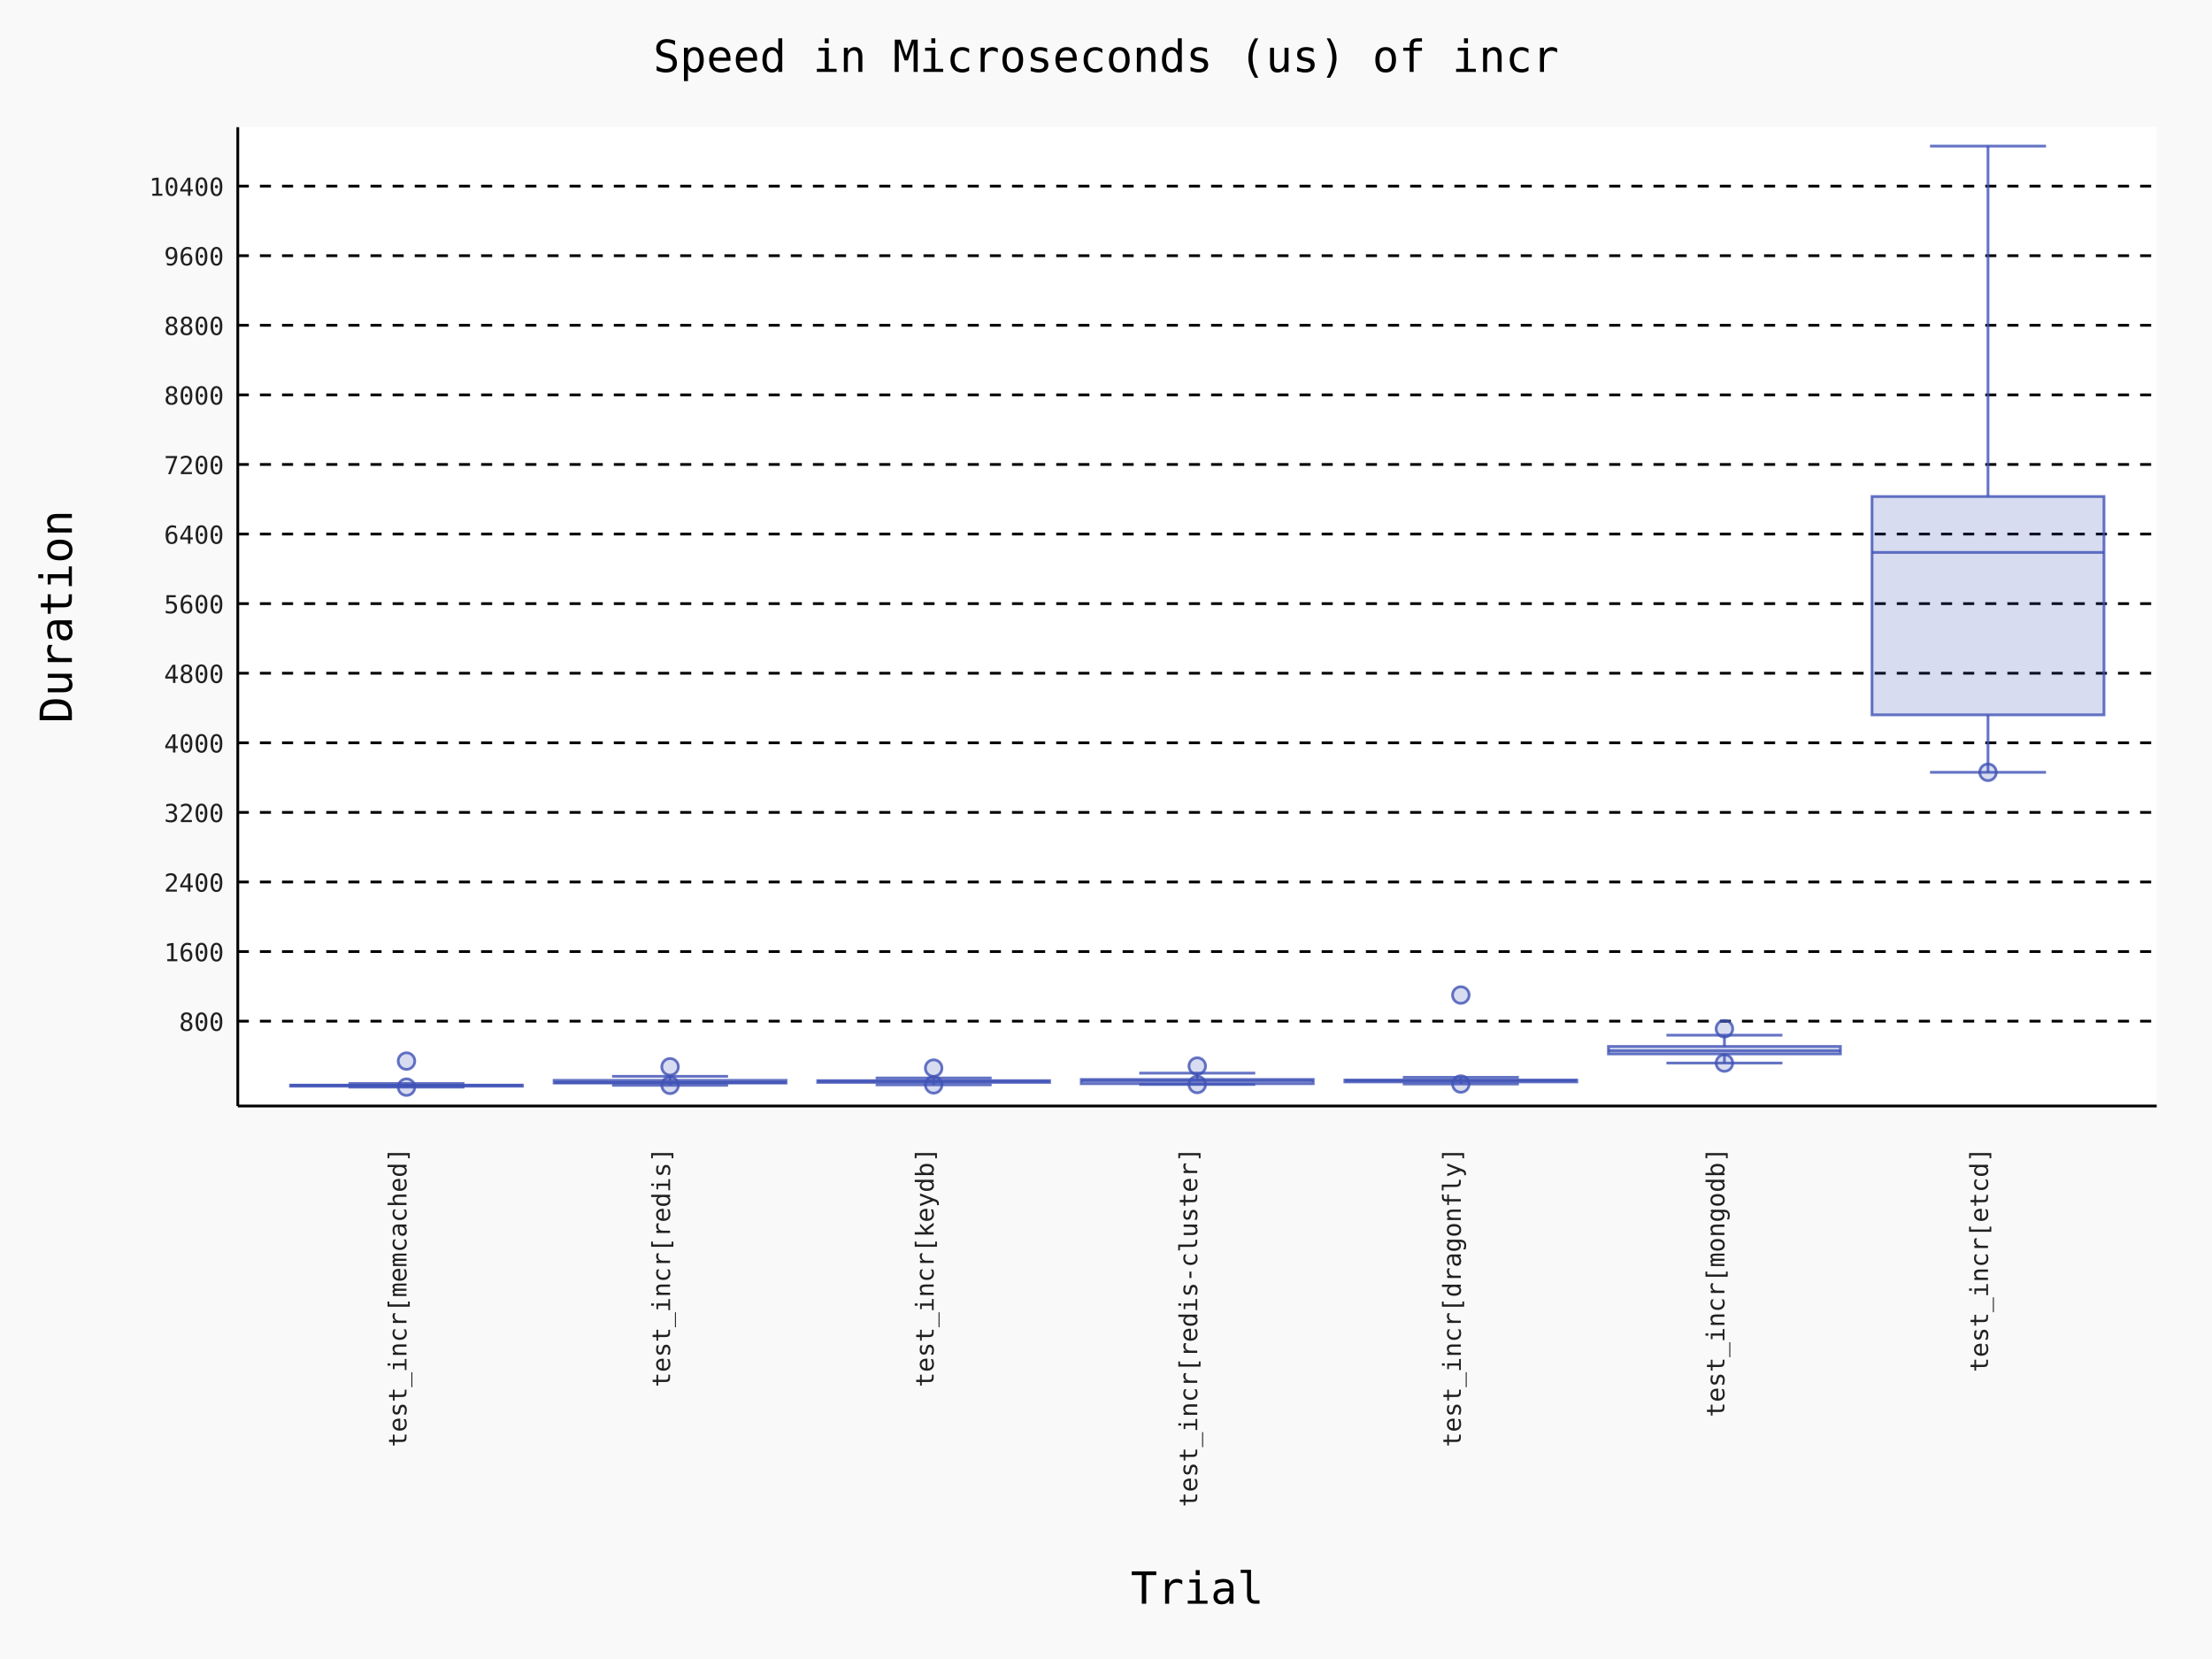
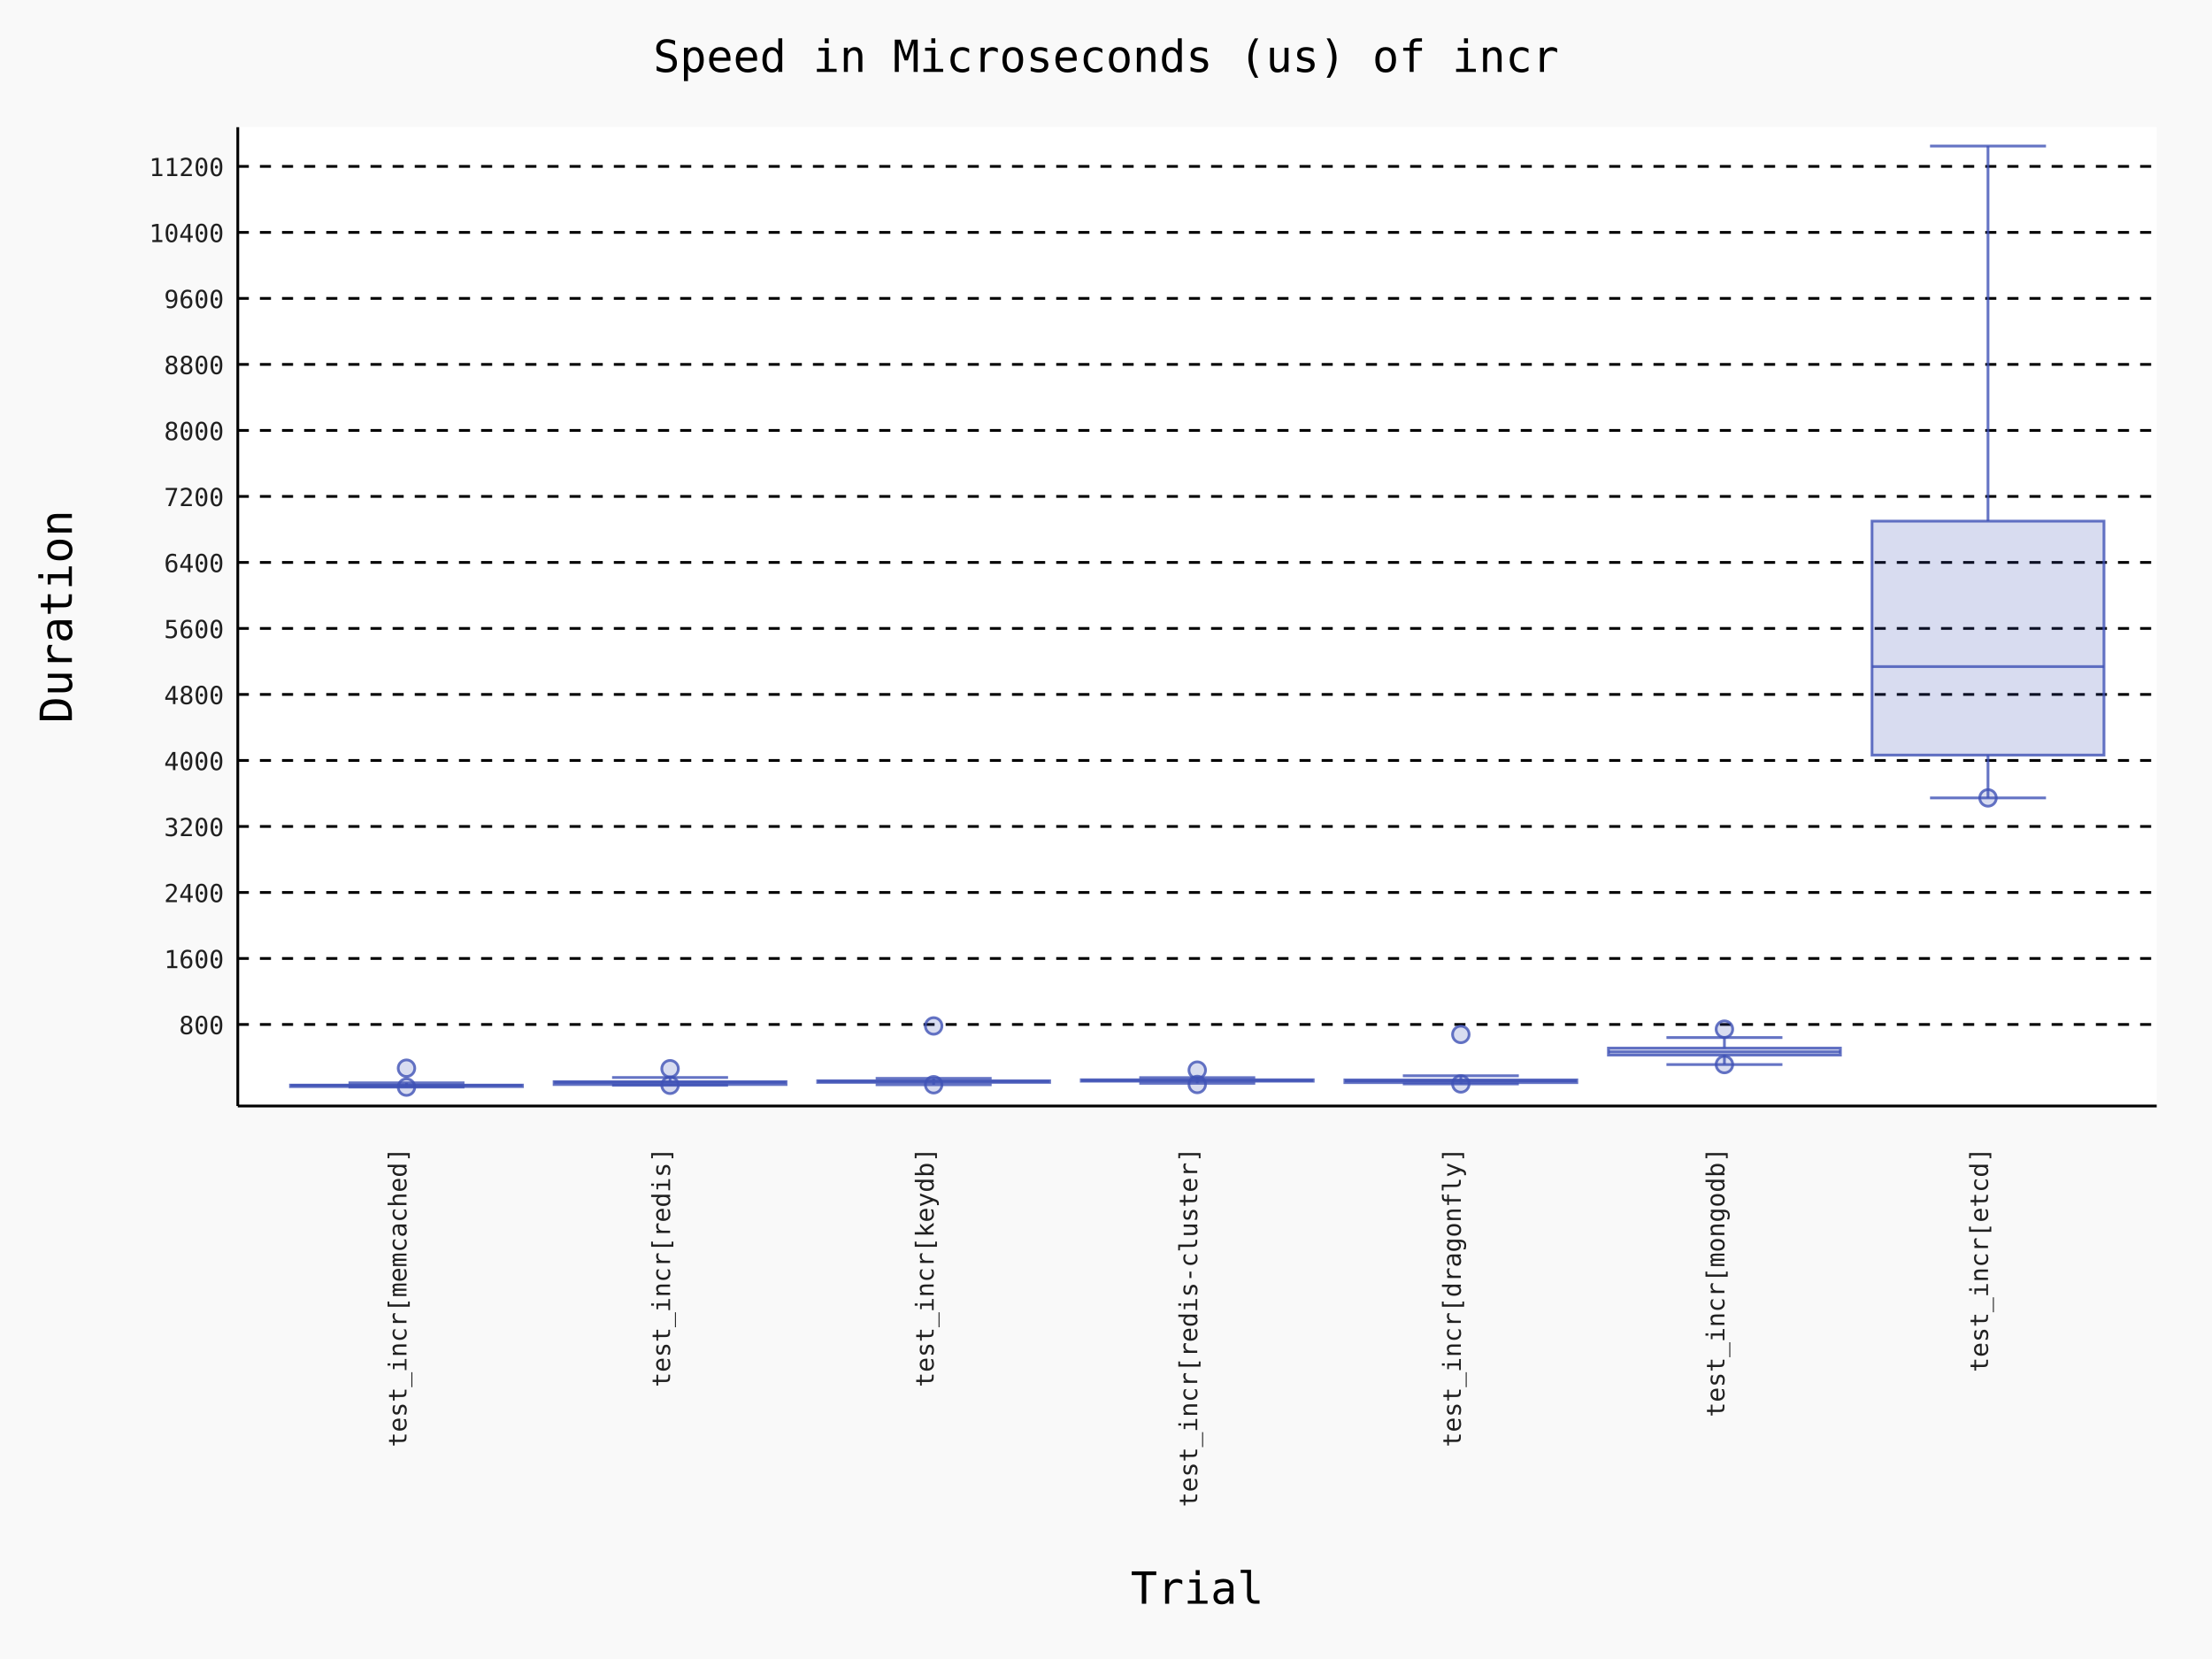
- <svg xmlns="http://www.w3.org/2000/svg" id="chart-6ef21e26-14a4-42a2-b80f-81fb167e0ada" class="pygal-chart" viewBox="0 0 800 600">
+ <svg xmlns="http://www.w3.org/2000/svg" id="chart-350b032f-91c4-44e7-9603-900c8438f994" class="pygal-chart" viewBox="0 0 800 600">
  <defs>
-     <style type="text/css">#chart-6ef21e26-14a4-42a2-b80f-81fb167e0ada{-webkit-user-select:none;-webkit-font-smoothing:antialiased;font-family:Consolas,"Deja Vu Sans Mono","Bitstream Vera Sans Mono","Courier New",monospace}#chart-6ef21e26-14a4-42a2-b80f-81fb167e0ada .title{font-family:Consolas,"Deja Vu Sans Mono","Bitstream Vera Sans Mono","Courier New",monospace;font-size:16px}#chart-6ef21e26-14a4-42a2-b80f-81fb167e0ada .legends .legend text{font-family:Consolas,"Deja Vu Sans Mono","Bitstream Vera Sans Mono","Courier New",monospace;font-size:14px}#chart-6ef21e26-14a4-42a2-b80f-81fb167e0ada .axis text{font-family:Consolas,"Deja Vu Sans Mono","Bitstream Vera Sans Mono","Courier New",monospace;font-size:10px}#chart-6ef21e26-14a4-42a2-b80f-81fb167e0ada .axis text.major{font-family:Consolas,"Deja Vu Sans Mono","Bitstream Vera Sans Mono","Courier New",monospace;font-size:10px}#chart-6ef21e26-14a4-42a2-b80f-81fb167e0ada .text-overlay text.value{font-family:Consolas,"Deja Vu Sans Mono","Bitstream Vera Sans Mono","Courier New",monospace;font-size:16px}#chart-6ef21e26-14a4-42a2-b80f-81fb167e0ada .text-overlay text.label{font-family:Consolas,"Deja Vu Sans Mono","Bitstream Vera Sans Mono","Courier New",monospace;font-size:10px}#chart-6ef21e26-14a4-42a2-b80f-81fb167e0ada .tooltip{font-family:Consolas,"Deja Vu Sans Mono","Bitstream Vera Sans Mono","Courier New",monospace;font-size:14px}#chart-6ef21e26-14a4-42a2-b80f-81fb167e0ada text.no_data{font-family:Consolas,"Deja Vu Sans Mono","Bitstream Vera Sans Mono","Courier New",monospace;font-size:64px}
- #chart-6ef21e26-14a4-42a2-b80f-81fb167e0ada{background-color:rgba(249,249,249,1)}#chart-6ef21e26-14a4-42a2-b80f-81fb167e0ada path,#chart-6ef21e26-14a4-42a2-b80f-81fb167e0ada line,#chart-6ef21e26-14a4-42a2-b80f-81fb167e0ada rect,#chart-6ef21e26-14a4-42a2-b80f-81fb167e0ada circle{-webkit-transition:150ms;-moz-transition:150ms;transition:150ms}#chart-6ef21e26-14a4-42a2-b80f-81fb167e0ada .graph &gt; .background{fill:rgba(249,249,249,1)}#chart-6ef21e26-14a4-42a2-b80f-81fb167e0ada .plot &gt; .background{fill:rgba(255,255,255,1)}#chart-6ef21e26-14a4-42a2-b80f-81fb167e0ada .graph{fill:rgba(0,0,0,.87)}#chart-6ef21e26-14a4-42a2-b80f-81fb167e0ada text.no_data{fill:rgba(0,0,0,1)}#chart-6ef21e26-14a4-42a2-b80f-81fb167e0ada .title{fill:rgba(0,0,0,1)}#chart-6ef21e26-14a4-42a2-b80f-81fb167e0ada .legends .legend text{fill:rgba(0,0,0,.87)}#chart-6ef21e26-14a4-42a2-b80f-81fb167e0ada .legends .legend:hover text{fill:rgba(0,0,0,1)}#chart-6ef21e26-14a4-42a2-b80f-81fb167e0ada .axis .line{stroke:rgba(0,0,0,1)}#chart-6ef21e26-14a4-42a2-b80f-81fb167e0ada .axis .guide.line{stroke:rgba(0,0,0,.54)}#chart-6ef21e26-14a4-42a2-b80f-81fb167e0ada .axis .major.line{stroke:rgba(0,0,0,.87)}#chart-6ef21e26-14a4-42a2-b80f-81fb167e0ada .axis text.major{fill:rgba(0,0,0,1)}#chart-6ef21e26-14a4-42a2-b80f-81fb167e0ada .axis.y .guides:hover .guide.line,#chart-6ef21e26-14a4-42a2-b80f-81fb167e0ada .line-graph .axis.x .guides:hover .guide.line,#chart-6ef21e26-14a4-42a2-b80f-81fb167e0ada .stackedline-graph .axis.x .guides:hover .guide.line,#chart-6ef21e26-14a4-42a2-b80f-81fb167e0ada .xy-graph .axis.x .guides:hover .guide.line{stroke:rgba(0,0,0,1)}#chart-6ef21e26-14a4-42a2-b80f-81fb167e0ada .axis .guides:hover text{fill:rgba(0,0,0,1)}#chart-6ef21e26-14a4-42a2-b80f-81fb167e0ada .reactive{fill-opacity:.7;stroke-opacity:.8;stroke-width:1}#chart-6ef21e26-14a4-42a2-b80f-81fb167e0ada .ci{stroke:rgba(0,0,0,.87)}#chart-6ef21e26-14a4-42a2-b80f-81fb167e0ada .reactive.active,#chart-6ef21e26-14a4-42a2-b80f-81fb167e0ada .active .reactive{fill-opacity:.8;stroke-opacity:.9;stroke-width:4}#chart-6ef21e26-14a4-42a2-b80f-81fb167e0ada .ci .reactive.active{stroke-width:1.5}#chart-6ef21e26-14a4-42a2-b80f-81fb167e0ada .series text{fill:rgba(0,0,0,1)}#chart-6ef21e26-14a4-42a2-b80f-81fb167e0ada .tooltip rect{fill:rgba(255,255,255,1);stroke:rgba(0,0,0,1);-webkit-transition:opacity 150ms;-moz-transition:opacity 150ms;transition:opacity 150ms}#chart-6ef21e26-14a4-42a2-b80f-81fb167e0ada .tooltip .label{fill:rgba(0,0,0,.87)}#chart-6ef21e26-14a4-42a2-b80f-81fb167e0ada .tooltip .label{fill:rgba(0,0,0,.87)}#chart-6ef21e26-14a4-42a2-b80f-81fb167e0ada .tooltip .legend{font-size:.8em;fill:rgba(0,0,0,.54)}#chart-6ef21e26-14a4-42a2-b80f-81fb167e0ada .tooltip .x_label{font-size:.6em;fill:rgba(0,0,0,1)}#chart-6ef21e26-14a4-42a2-b80f-81fb167e0ada .tooltip .xlink{font-size:.5em;text-decoration:underline}#chart-6ef21e26-14a4-42a2-b80f-81fb167e0ada .tooltip .value{font-size:1.5em}#chart-6ef21e26-14a4-42a2-b80f-81fb167e0ada .bound{font-size:.5em}#chart-6ef21e26-14a4-42a2-b80f-81fb167e0ada .max-value{font-size:.75em;fill:rgba(0,0,0,.54)}#chart-6ef21e26-14a4-42a2-b80f-81fb167e0ada .map-element{fill:rgba(255,255,255,1);stroke:rgba(0,0,0,.54) !important}#chart-6ef21e26-14a4-42a2-b80f-81fb167e0ada .map-element .reactive{fill-opacity:inherit;stroke-opacity:inherit}#chart-6ef21e26-14a4-42a2-b80f-81fb167e0ada .color-0,#chart-6ef21e26-14a4-42a2-b80f-81fb167e0ada .color-0 a:visited{stroke:#3F51B5;fill:#3F51B5}#chart-6ef21e26-14a4-42a2-b80f-81fb167e0ada .color-1,#chart-6ef21e26-14a4-42a2-b80f-81fb167e0ada .color-1 a:visited{stroke:#3F51B5;fill:#3F51B5}#chart-6ef21e26-14a4-42a2-b80f-81fb167e0ada .color-2,#chart-6ef21e26-14a4-42a2-b80f-81fb167e0ada .color-2 a:visited{stroke:#3F51B5;fill:#3F51B5}#chart-6ef21e26-14a4-42a2-b80f-81fb167e0ada .color-3,#chart-6ef21e26-14a4-42a2-b80f-81fb167e0ada .color-3 a:visited{stroke:#3F51B5;fill:#3F51B5}#chart-6ef21e26-14a4-42a2-b80f-81fb167e0ada .color-4,#chart-6ef21e26-14a4-42a2-b80f-81fb167e0ada .color-4 a:visited{stroke:#3F51B5;fill:#3F51B5}#chart-6ef21e26-14a4-42a2-b80f-81fb167e0ada .color-5,#chart-6ef21e26-14a4-42a2-b80f-81fb167e0ada .color-5 a:visited{stroke:#3F51B5;fill:#3F51B5}#chart-6ef21e26-14a4-42a2-b80f-81fb167e0ada .color-6,#chart-6ef21e26-14a4-42a2-b80f-81fb167e0ada .color-6 a:visited{stroke:#3F51B5;fill:#3F51B5}#chart-6ef21e26-14a4-42a2-b80f-81fb167e0ada .text-overlay .color-0 text{fill:black}#chart-6ef21e26-14a4-42a2-b80f-81fb167e0ada .text-overlay .color-1 text{fill:black}#chart-6ef21e26-14a4-42a2-b80f-81fb167e0ada .text-overlay .color-2 text{fill:black}#chart-6ef21e26-14a4-42a2-b80f-81fb167e0ada .text-overlay .color-3 text{fill:black}#chart-6ef21e26-14a4-42a2-b80f-81fb167e0ada .text-overlay .color-4 text{fill:black}#chart-6ef21e26-14a4-42a2-b80f-81fb167e0ada .text-overlay .color-5 text{fill:black}#chart-6ef21e26-14a4-42a2-b80f-81fb167e0ada .text-overlay .color-6 text{fill:black}
- #chart-6ef21e26-14a4-42a2-b80f-81fb167e0ada text.no_data{text-anchor:middle}#chart-6ef21e26-14a4-42a2-b80f-81fb167e0ada .guide.line{fill:none}#chart-6ef21e26-14a4-42a2-b80f-81fb167e0ada .centered{text-anchor:middle}#chart-6ef21e26-14a4-42a2-b80f-81fb167e0ada .title{text-anchor:middle}#chart-6ef21e26-14a4-42a2-b80f-81fb167e0ada .legends .legend text{fill-opacity:1}#chart-6ef21e26-14a4-42a2-b80f-81fb167e0ada .axis.x text{text-anchor:middle}#chart-6ef21e26-14a4-42a2-b80f-81fb167e0ada .axis.x:not(.web) text[transform]{text-anchor:start}#chart-6ef21e26-14a4-42a2-b80f-81fb167e0ada .axis.x:not(.web) text[transform].backwards{text-anchor:end}#chart-6ef21e26-14a4-42a2-b80f-81fb167e0ada .axis.y text{text-anchor:end}#chart-6ef21e26-14a4-42a2-b80f-81fb167e0ada .axis.y text[transform].backwards{text-anchor:start}#chart-6ef21e26-14a4-42a2-b80f-81fb167e0ada .axis.y2 text{text-anchor:start}#chart-6ef21e26-14a4-42a2-b80f-81fb167e0ada .axis.y2 text[transform].backwards{text-anchor:end}#chart-6ef21e26-14a4-42a2-b80f-81fb167e0ada .axis .guide.line{stroke-dasharray:4,4;stroke:black}#chart-6ef21e26-14a4-42a2-b80f-81fb167e0ada .axis .major.guide.line{stroke-dasharray:6,6;stroke:black}#chart-6ef21e26-14a4-42a2-b80f-81fb167e0ada .horizontal .axis.y .guide.line,#chart-6ef21e26-14a4-42a2-b80f-81fb167e0ada .horizontal .axis.y2 .guide.line,#chart-6ef21e26-14a4-42a2-b80f-81fb167e0ada .vertical .axis.x .guide.line{opacity:0}#chart-6ef21e26-14a4-42a2-b80f-81fb167e0ada .horizontal .axis.always_show .guide.line,#chart-6ef21e26-14a4-42a2-b80f-81fb167e0ada .vertical .axis.always_show .guide.line{opacity:1 !important}#chart-6ef21e26-14a4-42a2-b80f-81fb167e0ada .axis.y .guides:hover .guide.line,#chart-6ef21e26-14a4-42a2-b80f-81fb167e0ada .axis.y2 .guides:hover .guide.line,#chart-6ef21e26-14a4-42a2-b80f-81fb167e0ada .axis.x .guides:hover .guide.line{opacity:1}#chart-6ef21e26-14a4-42a2-b80f-81fb167e0ada .axis .guides:hover text{opacity:1}#chart-6ef21e26-14a4-42a2-b80f-81fb167e0ada .nofill{fill:none}#chart-6ef21e26-14a4-42a2-b80f-81fb167e0ada .subtle-fill{fill-opacity:.2}#chart-6ef21e26-14a4-42a2-b80f-81fb167e0ada .dot{stroke-width:1px;fill-opacity:1;stroke-opacity:1}#chart-6ef21e26-14a4-42a2-b80f-81fb167e0ada .dot.active{stroke-width:5px}#chart-6ef21e26-14a4-42a2-b80f-81fb167e0ada .dot.negative{fill:transparent}#chart-6ef21e26-14a4-42a2-b80f-81fb167e0ada text,#chart-6ef21e26-14a4-42a2-b80f-81fb167e0ada tspan{stroke:none !important}#chart-6ef21e26-14a4-42a2-b80f-81fb167e0ada .series text.active{opacity:1}#chart-6ef21e26-14a4-42a2-b80f-81fb167e0ada .tooltip rect{fill-opacity:.95;stroke-width:.5}#chart-6ef21e26-14a4-42a2-b80f-81fb167e0ada .tooltip text{fill-opacity:1}#chart-6ef21e26-14a4-42a2-b80f-81fb167e0ada .showable{visibility:hidden}#chart-6ef21e26-14a4-42a2-b80f-81fb167e0ada .showable.shown{visibility:visible}#chart-6ef21e26-14a4-42a2-b80f-81fb167e0ada .gauge-background{fill:rgba(229,229,229,1);stroke:none}#chart-6ef21e26-14a4-42a2-b80f-81fb167e0ada .bg-lines{stroke:rgba(249,249,249,1);stroke-width:2px}
+     <style type="text/css">#chart-350b032f-91c4-44e7-9603-900c8438f994{-webkit-user-select:none;-webkit-font-smoothing:antialiased;font-family:Consolas,"Deja Vu Sans Mono","Bitstream Vera Sans Mono","Courier New",monospace}#chart-350b032f-91c4-44e7-9603-900c8438f994 .title{font-family:Consolas,"Deja Vu Sans Mono","Bitstream Vera Sans Mono","Courier New",monospace;font-size:16px}#chart-350b032f-91c4-44e7-9603-900c8438f994 .legends .legend text{font-family:Consolas,"Deja Vu Sans Mono","Bitstream Vera Sans Mono","Courier New",monospace;font-size:14px}#chart-350b032f-91c4-44e7-9603-900c8438f994 .axis text{font-family:Consolas,"Deja Vu Sans Mono","Bitstream Vera Sans Mono","Courier New",monospace;font-size:10px}#chart-350b032f-91c4-44e7-9603-900c8438f994 .axis text.major{font-family:Consolas,"Deja Vu Sans Mono","Bitstream Vera Sans Mono","Courier New",monospace;font-size:10px}#chart-350b032f-91c4-44e7-9603-900c8438f994 .text-overlay text.value{font-family:Consolas,"Deja Vu Sans Mono","Bitstream Vera Sans Mono","Courier New",monospace;font-size:16px}#chart-350b032f-91c4-44e7-9603-900c8438f994 .text-overlay text.label{font-family:Consolas,"Deja Vu Sans Mono","Bitstream Vera Sans Mono","Courier New",monospace;font-size:10px}#chart-350b032f-91c4-44e7-9603-900c8438f994 .tooltip{font-family:Consolas,"Deja Vu Sans Mono","Bitstream Vera Sans Mono","Courier New",monospace;font-size:14px}#chart-350b032f-91c4-44e7-9603-900c8438f994 text.no_data{font-family:Consolas,"Deja Vu Sans Mono","Bitstream Vera Sans Mono","Courier New",monospace;font-size:64px}
+ #chart-350b032f-91c4-44e7-9603-900c8438f994{background-color:rgba(249,249,249,1)}#chart-350b032f-91c4-44e7-9603-900c8438f994 path,#chart-350b032f-91c4-44e7-9603-900c8438f994 line,#chart-350b032f-91c4-44e7-9603-900c8438f994 rect,#chart-350b032f-91c4-44e7-9603-900c8438f994 circle{-webkit-transition:150ms;-moz-transition:150ms;transition:150ms}#chart-350b032f-91c4-44e7-9603-900c8438f994 .graph &gt; .background{fill:rgba(249,249,249,1)}#chart-350b032f-91c4-44e7-9603-900c8438f994 .plot &gt; .background{fill:rgba(255,255,255,1)}#chart-350b032f-91c4-44e7-9603-900c8438f994 .graph{fill:rgba(0,0,0,.87)}#chart-350b032f-91c4-44e7-9603-900c8438f994 text.no_data{fill:rgba(0,0,0,1)}#chart-350b032f-91c4-44e7-9603-900c8438f994 .title{fill:rgba(0,0,0,1)}#chart-350b032f-91c4-44e7-9603-900c8438f994 .legends .legend text{fill:rgba(0,0,0,.87)}#chart-350b032f-91c4-44e7-9603-900c8438f994 .legends .legend:hover text{fill:rgba(0,0,0,1)}#chart-350b032f-91c4-44e7-9603-900c8438f994 .axis .line{stroke:rgba(0,0,0,1)}#chart-350b032f-91c4-44e7-9603-900c8438f994 .axis .guide.line{stroke:rgba(0,0,0,.54)}#chart-350b032f-91c4-44e7-9603-900c8438f994 .axis .major.line{stroke:rgba(0,0,0,.87)}#chart-350b032f-91c4-44e7-9603-900c8438f994 .axis text.major{fill:rgba(0,0,0,1)}#chart-350b032f-91c4-44e7-9603-900c8438f994 .axis.y .guides:hover .guide.line,#chart-350b032f-91c4-44e7-9603-900c8438f994 .line-graph .axis.x .guides:hover .guide.line,#chart-350b032f-91c4-44e7-9603-900c8438f994 .stackedline-graph .axis.x .guides:hover .guide.line,#chart-350b032f-91c4-44e7-9603-900c8438f994 .xy-graph .axis.x .guides:hover .guide.line{stroke:rgba(0,0,0,1)}#chart-350b032f-91c4-44e7-9603-900c8438f994 .axis .guides:hover text{fill:rgba(0,0,0,1)}#chart-350b032f-91c4-44e7-9603-900c8438f994 .reactive{fill-opacity:.7;stroke-opacity:.8;stroke-width:1}#chart-350b032f-91c4-44e7-9603-900c8438f994 .ci{stroke:rgba(0,0,0,.87)}#chart-350b032f-91c4-44e7-9603-900c8438f994 .reactive.active,#chart-350b032f-91c4-44e7-9603-900c8438f994 .active .reactive{fill-opacity:.8;stroke-opacity:.9;stroke-width:4}#chart-350b032f-91c4-44e7-9603-900c8438f994 .ci .reactive.active{stroke-width:1.5}#chart-350b032f-91c4-44e7-9603-900c8438f994 .series text{fill:rgba(0,0,0,1)}#chart-350b032f-91c4-44e7-9603-900c8438f994 .tooltip rect{fill:rgba(255,255,255,1);stroke:rgba(0,0,0,1);-webkit-transition:opacity 150ms;-moz-transition:opacity 150ms;transition:opacity 150ms}#chart-350b032f-91c4-44e7-9603-900c8438f994 .tooltip .label{fill:rgba(0,0,0,.87)}#chart-350b032f-91c4-44e7-9603-900c8438f994 .tooltip .label{fill:rgba(0,0,0,.87)}#chart-350b032f-91c4-44e7-9603-900c8438f994 .tooltip .legend{font-size:.8em;fill:rgba(0,0,0,.54)}#chart-350b032f-91c4-44e7-9603-900c8438f994 .tooltip .x_label{font-size:.6em;fill:rgba(0,0,0,1)}#chart-350b032f-91c4-44e7-9603-900c8438f994 .tooltip .xlink{font-size:.5em;text-decoration:underline}#chart-350b032f-91c4-44e7-9603-900c8438f994 .tooltip .value{font-size:1.5em}#chart-350b032f-91c4-44e7-9603-900c8438f994 .bound{font-size:.5em}#chart-350b032f-91c4-44e7-9603-900c8438f994 .max-value{font-size:.75em;fill:rgba(0,0,0,.54)}#chart-350b032f-91c4-44e7-9603-900c8438f994 .map-element{fill:rgba(255,255,255,1);stroke:rgba(0,0,0,.54) !important}#chart-350b032f-91c4-44e7-9603-900c8438f994 .map-element .reactive{fill-opacity:inherit;stroke-opacity:inherit}#chart-350b032f-91c4-44e7-9603-900c8438f994 .color-0,#chart-350b032f-91c4-44e7-9603-900c8438f994 .color-0 a:visited{stroke:#3F51B5;fill:#3F51B5}#chart-350b032f-91c4-44e7-9603-900c8438f994 .color-1,#chart-350b032f-91c4-44e7-9603-900c8438f994 .color-1 a:visited{stroke:#3F51B5;fill:#3F51B5}#chart-350b032f-91c4-44e7-9603-900c8438f994 .color-2,#chart-350b032f-91c4-44e7-9603-900c8438f994 .color-2 a:visited{stroke:#3F51B5;fill:#3F51B5}#chart-350b032f-91c4-44e7-9603-900c8438f994 .color-3,#chart-350b032f-91c4-44e7-9603-900c8438f994 .color-3 a:visited{stroke:#3F51B5;fill:#3F51B5}#chart-350b032f-91c4-44e7-9603-900c8438f994 .color-4,#chart-350b032f-91c4-44e7-9603-900c8438f994 .color-4 a:visited{stroke:#3F51B5;fill:#3F51B5}#chart-350b032f-91c4-44e7-9603-900c8438f994 .color-5,#chart-350b032f-91c4-44e7-9603-900c8438f994 .color-5 a:visited{stroke:#3F51B5;fill:#3F51B5}#chart-350b032f-91c4-44e7-9603-900c8438f994 .color-6,#chart-350b032f-91c4-44e7-9603-900c8438f994 .color-6 a:visited{stroke:#3F51B5;fill:#3F51B5}#chart-350b032f-91c4-44e7-9603-900c8438f994 .text-overlay .color-0 text{fill:black}#chart-350b032f-91c4-44e7-9603-900c8438f994 .text-overlay .color-1 text{fill:black}#chart-350b032f-91c4-44e7-9603-900c8438f994 .text-overlay .color-2 text{fill:black}#chart-350b032f-91c4-44e7-9603-900c8438f994 .text-overlay .color-3 text{fill:black}#chart-350b032f-91c4-44e7-9603-900c8438f994 .text-overlay .color-4 text{fill:black}#chart-350b032f-91c4-44e7-9603-900c8438f994 .text-overlay .color-5 text{fill:black}#chart-350b032f-91c4-44e7-9603-900c8438f994 .text-overlay .color-6 text{fill:black}
+ #chart-350b032f-91c4-44e7-9603-900c8438f994 text.no_data{text-anchor:middle}#chart-350b032f-91c4-44e7-9603-900c8438f994 .guide.line{fill:none}#chart-350b032f-91c4-44e7-9603-900c8438f994 .centered{text-anchor:middle}#chart-350b032f-91c4-44e7-9603-900c8438f994 .title{text-anchor:middle}#chart-350b032f-91c4-44e7-9603-900c8438f994 .legends .legend text{fill-opacity:1}#chart-350b032f-91c4-44e7-9603-900c8438f994 .axis.x text{text-anchor:middle}#chart-350b032f-91c4-44e7-9603-900c8438f994 .axis.x:not(.web) text[transform]{text-anchor:start}#chart-350b032f-91c4-44e7-9603-900c8438f994 .axis.x:not(.web) text[transform].backwards{text-anchor:end}#chart-350b032f-91c4-44e7-9603-900c8438f994 .axis.y text{text-anchor:end}#chart-350b032f-91c4-44e7-9603-900c8438f994 .axis.y text[transform].backwards{text-anchor:start}#chart-350b032f-91c4-44e7-9603-900c8438f994 .axis.y2 text{text-anchor:start}#chart-350b032f-91c4-44e7-9603-900c8438f994 .axis.y2 text[transform].backwards{text-anchor:end}#chart-350b032f-91c4-44e7-9603-900c8438f994 .axis .guide.line{stroke-dasharray:4,4;stroke:black}#chart-350b032f-91c4-44e7-9603-900c8438f994 .axis .major.guide.line{stroke-dasharray:6,6;stroke:black}#chart-350b032f-91c4-44e7-9603-900c8438f994 .horizontal .axis.y .guide.line,#chart-350b032f-91c4-44e7-9603-900c8438f994 .horizontal .axis.y2 .guide.line,#chart-350b032f-91c4-44e7-9603-900c8438f994 .vertical .axis.x .guide.line{opacity:0}#chart-350b032f-91c4-44e7-9603-900c8438f994 .horizontal .axis.always_show .guide.line,#chart-350b032f-91c4-44e7-9603-900c8438f994 .vertical .axis.always_show .guide.line{opacity:1 !important}#chart-350b032f-91c4-44e7-9603-900c8438f994 .axis.y .guides:hover .guide.line,#chart-350b032f-91c4-44e7-9603-900c8438f994 .axis.y2 .guides:hover .guide.line,#chart-350b032f-91c4-44e7-9603-900c8438f994 .axis.x .guides:hover .guide.line{opacity:1}#chart-350b032f-91c4-44e7-9603-900c8438f994 .axis .guides:hover text{opacity:1}#chart-350b032f-91c4-44e7-9603-900c8438f994 .nofill{fill:none}#chart-350b032f-91c4-44e7-9603-900c8438f994 .subtle-fill{fill-opacity:.2}#chart-350b032f-91c4-44e7-9603-900c8438f994 .dot{stroke-width:1px;fill-opacity:1;stroke-opacity:1}#chart-350b032f-91c4-44e7-9603-900c8438f994 .dot.active{stroke-width:5px}#chart-350b032f-91c4-44e7-9603-900c8438f994 .dot.negative{fill:transparent}#chart-350b032f-91c4-44e7-9603-900c8438f994 text,#chart-350b032f-91c4-44e7-9603-900c8438f994 tspan{stroke:none !important}#chart-350b032f-91c4-44e7-9603-900c8438f994 .series text.active{opacity:1}#chart-350b032f-91c4-44e7-9603-900c8438f994 .tooltip rect{fill-opacity:.95;stroke-width:.5}#chart-350b032f-91c4-44e7-9603-900c8438f994 .tooltip text{fill-opacity:1}#chart-350b032f-91c4-44e7-9603-900c8438f994 .showable{visibility:hidden}#chart-350b032f-91c4-44e7-9603-900c8438f994 .showable.shown{visibility:visible}#chart-350b032f-91c4-44e7-9603-900c8438f994 .gauge-background{fill:rgba(229,229,229,1);stroke:none}#chart-350b032f-91c4-44e7-9603-900c8438f994 .bg-lines{stroke:rgba(249,249,249,1);stroke-width:2px}
.tooltip .value{font-size:1em !important}.axis text{font-size:9px !important}</style>
  </defs>
  <g class="graph custombox-graph vertical">
    <rect x="0" y="0" width="800" height="600" class="background" />
    <g transform="translate(86, 46)" class="plot">
      <rect x="0" y="0" width="694.0" height="354.0" class="background" />
      <g class="axis y always_show">
        <path d="M0 354 h694" class="line" />
        <g class="guides">
-           <path d="M0 323.315 h694" class="guide line" />
-           <text x="-5" y="326.815" class="">800</text>
-         </g>
-         <g class="guides">
-           <path d="M0 298.148 h694" class="guide line" />
-           <text x="-5" y="301.648" class="">1600</text>
-         </g>
-         <g class="guides">
-           <path d="M0 272.981 h694" class="guide line" />
-           <text x="-5" y="276.481" class="">2400</text>
-         </g>
-         <g class="guides">
-           <path d="M0 247.814 h694" class="guide line" />
-           <text x="-5" y="251.314" class="">3200</text>
-         </g>
-         <g class="guides">
-           <path d="M0 222.647 h694" class="guide line" />
-           <text x="-5" y="226.147" class="">4000</text>
-         </g>
-         <g class="guides">
-           <path d="M0 197.48 h694" class="guide line" />
-           <text x="-5" y="200.98" class="">4800</text>
-         </g>
-         <g class="guides">
-           <path d="M0 172.313 h694" class="guide line" />
-           <text x="-5" y="175.813" class="">5600</text>
-         </g>
-         <g class="guides">
-           <path d="M0 147.146 h694" class="guide line" />
-           <text x="-5" y="150.646" class="">6400</text>
-         </g>
-         <g class="guides">
-           <path d="M0 121.978 h694" class="guide line" />
-           <text x="-5" y="125.478" class="">7200</text>
-         </g>
-         <g class="guides">
-           <path d="M0 96.811 h694" class="guide line" />
-           <text x="-5" y="100.311" class="">8000</text>
-         </g>
-         <g class="guides">
-           <path d="M0 71.644 h694" class="guide line" />
-           <text x="-5" y="75.144" class="">8800</text>
-         </g>
-         <g class="guides">
-           <path d="M0 46.477 h694" class="guide line" />
-           <text x="-5" y="49.977" class="">9600</text>
-         </g>
-         <g class="guides">
-           <path d="M0 21.31 h694" class="guide line" />
-           <text x="-5" y="24.81" class="">10400</text>
+           <path d="M0 324.514 h694" class="guide line" />
+           <text x="-5" y="328.014" class="">800</text>
+         </g>
+         <g class="guides">
+           <path d="M0 300.642 h694" class="guide line" />
+           <text x="-5" y="304.142" class="">1600</text>
+         </g>
+         <g class="guides">
+           <path d="M0 276.77 h694" class="guide line" />
+           <text x="-5" y="280.27" class="">2400</text>
+         </g>
+         <g class="guides">
+           <path d="M0 252.898 h694" class="guide line" />
+           <text x="-5" y="256.398" class="">3200</text>
+         </g>
+         <g class="guides">
+           <path d="M0 229.026 h694" class="guide line" />
+           <text x="-5" y="232.526" class="">4000</text>
+         </g>
+         <g class="guides">
+           <path d="M0 205.154 h694" class="guide line" />
+           <text x="-5" y="208.654" class="">4800</text>
+         </g>
+         <g class="guides">
+           <path d="M0 181.282 h694" class="guide line" />
+           <text x="-5" y="184.782" class="">5600</text>
+         </g>
+         <g class="guides">
+           <path d="M0 157.41 h694" class="guide line" />
+           <text x="-5" y="160.91" class="">6400</text>
+         </g>
+         <g class="guides">
+           <path d="M0 133.538 h694" class="guide line" />
+           <text x="-5" y="137.038" class="">7200</text>
+         </g>
+         <g class="guides">
+           <path d="M0 109.666 h694" class="guide line" />
+           <text x="-5" y="113.166" class="">8000</text>
+         </g>
+         <g class="guides">
+           <path d="M0 85.794 h694" class="guide line" />
+           <text x="-5" y="89.294" class="">8800</text>
+         </g>
+         <g class="guides">
+           <path d="M0 61.922 h694" class="guide line" />
+           <text x="-5" y="65.422" class="">9600</text>
+         </g>
+         <g class="guides">
+           <path d="M0 38.05 h694" class="guide line" />
+           <text x="-5" y="41.55" class="">10400</text>
+         </g>
+         <g class="guides">
+           <path d="M0 14.178 h694" class="guide line" />
+           <text x="-5" y="17.678" class="">11200</text>
        </g>
      </g>
      <g class="axis x">
        <path d="M0 0 v354" class="line" />
        <g class="guides">
          <path d="M61.011 0 v354" class="guide line" />
          <text x="61.011" y="369.0" class="backwards" transform="rotate(270 61.01099 369)">test_incr[memcached]</text>
        </g>
        <g class="guides">
          <path d="M156.341 0 v354" class="guide line" />
          <text x="156.341" y="369.0" class="backwards" transform="rotate(270 156.3407 369)">test_incr[redis]</text>
        </g>
        <g class="guides">
          <path d="M251.67 0 v354" class="guide line" />
          <text x="251.67" y="369.0" class="backwards" transform="rotate(270 251.6703 369)">test_incr[keydb]</text>
        </g>
        <g class="guides">
          <path d="M347 0 v354" class="guide line" />
          <text x="347.0" y="369.0" class="backwards" transform="rotate(270 347 369)">test_incr[redis-cluster]</text>
        </g>
        <g class="guides">
          <path d="M442.33 0 v354" class="guide line" />
          <text x="442.33" y="369.0" class="backwards" transform="rotate(270 442.3297 369)">test_incr[dragonfly]</text>
        </g>
        <g class="guides">
          <path d="M537.659 0 v354" class="guide line" />
          <text x="537.659" y="369.0" class="backwards" transform="rotate(270 537.6593 369)">test_incr[mongodb]</text>
        </g>
        <g class="guides">
          <path d="M632.989 0 v354" class="guide line" />
          <text x="632.989" y="369.0" class="backwards" transform="rotate(270 632.989 369)">test_incr[etcd]</text>
        </g>
      </g>
      <g class="series serie-0 color-0">
        <g class="boxes">
          <g class="box">
-             <path stroke-width="3" d="M40.038 347.177 L81.984 347.177" class="reactive tooltip-trigger" />
-             <path stroke-width="3" d="M19.066 346.519 L102.956 346.519" class="reactive tooltip-trigger" />
-             <path stroke-width="3" d="M40.038 345.853 L81.984 345.853" class="reactive tooltip-trigger" />
-             <path stroke-width="2" d="M61.011 347.177 L61.011 346.839" class="reactive tooltip-trigger" />
-             <path stroke-width="2" d="M61.011 345.853 L61.011 346.445" class="reactive tooltip-trigger" />
-             <rect x="19.066" y="346.445" height="0.394" width="83.89" class="subtle-fill reactive tooltip-trigger" />
-             <circle cx="61.011" cy="347.177" r="3" class="subtle-fill reactive tooltip-trigger" />
-             <circle cx="61.011" cy="337.754" r="3" class="subtle-fill reactive tooltip-trigger" />
+             <path stroke-width="3" d="M40.038 347.168 L81.984 347.168" class="reactive tooltip-trigger" />
+             <path stroke-width="3" d="M19.066 346.55 L102.956 346.55" class="reactive tooltip-trigger" />
+             <path stroke-width="3" d="M40.038 345.62 L81.984 345.62" class="reactive tooltip-trigger" />
+             <path stroke-width="2" d="M61.011 347.168 L61.011 346.986" class="reactive tooltip-trigger" />
+             <path stroke-width="2" d="M61.011 345.62 L61.011 346.44" class="reactive tooltip-trigger" />
+             <rect x="19.066" y="346.44" height="0.546" width="83.89" class="subtle-fill reactive tooltip-trigger" />
+             <circle cx="61.011" cy="347.168" r="3" class="subtle-fill reactive tooltip-trigger" />
+             <circle cx="61.011" cy="340.333" r="3" class="subtle-fill reactive tooltip-trigger" />
          </g>
        </g>
      </g>
      <g class="series serie-1 color-1">
        <g class="boxes">
          <g class="box">
-             <path stroke-width="3" d="M135.368 346.519 L177.313 346.519" class="reactive tooltip-trigger" />
-             <path stroke-width="3" d="M114.396 345.517 L198.286 345.517" class="reactive tooltip-trigger" />
-             <path stroke-width="3" d="M135.368 343.259 L177.313 343.259" class="reactive tooltip-trigger" />
-             <path stroke-width="2" d="M156.341 346.519 L156.341 345.688" class="reactive tooltip-trigger" />
-             <path stroke-width="2" d="M156.341 343.259 L156.341 344.718" class="reactive tooltip-trigger" />
-             <rect x="114.396" y="344.718" height="0.97" width="83.89" class="subtle-fill reactive tooltip-trigger" />
-             <circle cx="156.341" cy="346.519" r="3" class="subtle-fill reactive tooltip-trigger" />
-             <circle cx="156.341" cy="339.827" r="3" class="subtle-fill reactive tooltip-trigger" />
+             <path stroke-width="3" d="M135.368 346.501 L177.313 346.501" class="reactive tooltip-trigger" />
+             <path stroke-width="3" d="M114.396 345.422 L198.286 345.422" class="reactive tooltip-trigger" />
+             <path stroke-width="3" d="M135.368 343.692 L177.313 343.692" class="reactive tooltip-trigger" />
+             <path stroke-width="2" d="M156.341 346.501 L156.341 346.235" class="reactive tooltip-trigger" />
+             <path stroke-width="2" d="M156.341 343.692 L156.341 345.218" class="reactive tooltip-trigger" />
+             <rect x="114.396" y="345.218" height="1.017" width="83.89" class="subtle-fill reactive tooltip-trigger" />
+             <circle cx="156.341" cy="346.501" r="3" class="subtle-fill reactive tooltip-trigger" />
+             <circle cx="156.341" cy="340.521" r="3" class="subtle-fill reactive tooltip-trigger" />
          </g>
        </g>
      </g>
      <g class="series serie-2 color-2">
        <g class="boxes">
          <g class="box">
-             <path stroke-width="3" d="M230.698 346.35 L272.643 346.35" class="reactive tooltip-trigger" />
-             <path stroke-width="3" d="M209.725 345.088 L293.615 345.088" class="reactive tooltip-trigger" />
-             <path stroke-width="3" d="M230.698 343.863 L272.643 343.863" class="reactive tooltip-trigger" />
-             <path stroke-width="2" d="M251.67 346.35 L251.67 345.466" class="reactive tooltip-trigger" />
-             <path stroke-width="2" d="M251.67 343.863 L251.67 344.826" class="reactive tooltip-trigger" />
-             <rect x="209.725" y="344.826" height="0.64" width="83.89" class="subtle-fill reactive tooltip-trigger" />
-             <circle cx="251.67" cy="346.35" r="3" class="subtle-fill reactive tooltip-trigger" />
-             <circle cx="251.67" cy="340.289" r="3" class="subtle-fill reactive tooltip-trigger" />
+             <path stroke-width="3" d="M230.698 346.311 L272.643 346.311" class="reactive tooltip-trigger" />
+             <path stroke-width="3" d="M209.725 345.119 L293.615 345.119" class="reactive tooltip-trigger" />
+             <path stroke-width="3" d="M230.698 344.007 L272.643 344.007" class="reactive tooltip-trigger" />
+             <path stroke-width="2" d="M251.67 346.311 L251.67 345.463" class="reactive tooltip-trigger" />
+             <path stroke-width="2" d="M251.67 344.007 L251.67 344.881" class="reactive tooltip-trigger" />
+             <rect x="209.725" y="344.881" height="0.582" width="83.89" class="subtle-fill reactive tooltip-trigger" />
+             <circle cx="251.67" cy="346.311" r="3" class="subtle-fill reactive tooltip-trigger" />
+             <circle cx="251.67" cy="325.049" r="3" class="subtle-fill reactive tooltip-trigger" />
          </g>
        </g>
      </g>
      <g class="series serie-3 color-3">
        <g class="boxes">
          <g class="box">
-             <path stroke-width="3" d="M326.027 346.22 L367.973 346.22" class="reactive tooltip-trigger" />
-             <path stroke-width="3" d="M305.055 344.831 L388.945 344.831" class="reactive tooltip-trigger" />
-             <path stroke-width="3" d="M326.027 342.109 L367.973 342.109" class="reactive tooltip-trigger" />
-             <path stroke-width="2" d="M347 346.22 L347 345.925" class="reactive tooltip-trigger" />
-             <path stroke-width="2" d="M347 342.109 L347 344.404" class="reactive tooltip-trigger" />
-             <rect x="305.055" y="344.404" height="1.521" width="83.89" class="subtle-fill reactive tooltip-trigger" />
-             <circle cx="347.0" cy="346.22" r="3" class="subtle-fill reactive tooltip-trigger" />
-             <circle cx="347.0" cy="339.562" r="3" class="subtle-fill reactive tooltip-trigger" />
+             <path stroke-width="3" d="M326.027 345.796 L367.973 345.796" class="reactive tooltip-trigger" />
+             <path stroke-width="3" d="M305.055 344.776 L388.945 344.776" class="reactive tooltip-trigger" />
+             <path stroke-width="3" d="M326.027 343.739 L367.973 343.739" class="reactive tooltip-trigger" />
+             <path stroke-width="2" d="M347 345.796 L347 345.025" class="reactive tooltip-trigger" />
+             <path stroke-width="2" d="M347 343.739 L347 344.511" class="reactive tooltip-trigger" />
+             <rect x="305.055" y="344.511" height="0.514" width="83.89" class="subtle-fill reactive tooltip-trigger" />
+             <circle cx="347.0" cy="346.217" r="3" class="subtle-fill reactive tooltip-trigger" />
+             <circle cx="347.0" cy="341.026" r="3" class="subtle-fill reactive tooltip-trigger" />
          </g>
        </g>
      </g>
      <g class="series serie-4 color-4">
        <g class="boxes">
          <g class="box">
-             <path stroke-width="3" d="M421.357 346.049 L463.302 346.049" class="reactive tooltip-trigger" />
-             <path stroke-width="3" d="M400.385 344.784 L484.275 344.784" class="reactive tooltip-trigger" />
-             <path stroke-width="3" d="M421.357 343.628 L463.302 343.628" class="reactive tooltip-trigger" />
-             <path stroke-width="2" d="M442.33 346.049 L442.33 345.298" class="reactive tooltip-trigger" />
-             <path stroke-width="2" d="M442.33 343.628 L442.33 344.63" class="reactive tooltip-trigger" />
-             <rect x="400.385" y="344.63" height="0.668" width="83.89" class="subtle-fill reactive tooltip-trigger" />
-             <circle cx="442.33" cy="346.049" r="3" class="subtle-fill reactive tooltip-trigger" />
-             <circle cx="442.33" cy="313.87" r="3" class="subtle-fill reactive tooltip-trigger" />
+             <path stroke-width="3" d="M421.357 346.015 L463.302 346.015" class="reactive tooltip-trigger" />
+             <path stroke-width="3" d="M400.385 344.911 L484.275 344.911" class="reactive tooltip-trigger" />
+             <path stroke-width="3" d="M421.357 343.06 L463.302 343.06" class="reactive tooltip-trigger" />
+             <path stroke-width="2" d="M442.33 346.015 L442.33 345.548" class="reactive tooltip-trigger" />
+             <path stroke-width="2" d="M442.33 343.06 L442.33 344.557" class="reactive tooltip-trigger" />
+             <rect x="400.385" y="344.557" height="0.991" width="83.89" class="subtle-fill reactive tooltip-trigger" />
+             <circle cx="442.33" cy="346.015" r="3" class="subtle-fill reactive tooltip-trigger" />
+             <circle cx="442.33" cy="328.118" r="3" class="subtle-fill reactive tooltip-trigger" />
          </g>
        </g>
      </g>
      <g class="series serie-5 color-5">
        <g class="boxes">
          <g class="box">
-             <path stroke-width="3" d="M516.687 338.462 L558.632 338.462" class="reactive tooltip-trigger" />
-             <path stroke-width="3" d="M495.714 334.014 L579.604 334.014" class="reactive tooltip-trigger" />
-             <path stroke-width="3" d="M516.687 328.388 L558.632 328.388" class="reactive tooltip-trigger" />
-             <path stroke-width="2" d="M537.659 338.462 L537.659 335.161" class="reactive tooltip-trigger" />
-             <path stroke-width="2" d="M537.659 328.388 L537.659 332.465" class="reactive tooltip-trigger" />
-             <rect x="495.714" y="332.465" height="2.696" width="83.89" class="subtle-fill reactive tooltip-trigger" />
-             <circle cx="537.659" cy="338.462" r="3" class="subtle-fill reactive tooltip-trigger" />
-             <circle cx="537.659" cy="326.06" r="3" class="subtle-fill reactive tooltip-trigger" />
+             <path stroke-width="3" d="M516.687 339.009 L558.632 339.009" class="reactive tooltip-trigger" />
+             <path stroke-width="3" d="M495.714 334.419 L579.604 334.419" class="reactive tooltip-trigger" />
+             <path stroke-width="3" d="M516.687 329.244 L558.632 329.244" class="reactive tooltip-trigger" />
+             <path stroke-width="2" d="M537.659 339.009 L537.659 335.585" class="reactive tooltip-trigger" />
+             <path stroke-width="2" d="M537.659 329.244 L537.659 333.054" class="reactive tooltip-trigger" />
+             <rect x="495.714" y="333.054" height="2.531" width="83.89" class="subtle-fill reactive tooltip-trigger" />
+             <circle cx="537.659" cy="339.009" r="3" class="subtle-fill reactive tooltip-trigger" />
+             <circle cx="537.659" cy="326.211" r="3" class="subtle-fill reactive tooltip-trigger" />
          </g>
        </g>
      </g>
      <g class="series serie-6 color-6">
        <g class="boxes">
          <g class="box">
-             <path stroke-width="3" d="M612.016 233.318 L653.962 233.318" class="reactive tooltip-trigger" />
-             <path stroke-width="3" d="M591.044 153.792 L674.934 153.792" class="reactive tooltip-trigger" />
-             <path stroke-width="3" d="M612.016 6.837 L653.962 6.837" class="reactive tooltip-trigger" />
-             <path stroke-width="2" d="M632.989 233.318 L632.989 212.531" class="reactive tooltip-trigger" />
-             <path stroke-width="2" d="M632.989 6.837 L632.989 133.579" class="reactive tooltip-trigger" />
-             <rect x="591.044" y="133.579" height="78.952" width="83.89" class="subtle-fill reactive tooltip-trigger" />
-             <circle cx="632.989" cy="233.318" r="3" class="subtle-fill reactive tooltip-trigger" />
-             <circle cx="632.989" cy="-198.262" r="3" class="subtle-fill reactive tooltip-trigger" />
+             <path stroke-width="3" d="M612.016 242.576 L653.962 242.576" class="reactive tooltip-trigger" />
+             <path stroke-width="3" d="M591.044 195.082 L674.934 195.082" class="reactive tooltip-trigger" />
+             <path stroke-width="3" d="M612.016 6.821 L653.962 6.821" class="reactive tooltip-trigger" />
+             <path stroke-width="2" d="M632.989 242.576 L632.989 227.083" class="reactive tooltip-trigger" />
+             <path stroke-width="2" d="M632.989 6.821 L632.989 142.475" class="reactive tooltip-trigger" />
+             <rect x="591.044" y="142.475" height="84.608" width="83.89" class="subtle-fill reactive tooltip-trigger" />
+             <circle cx="632.989" cy="242.576" r="3" class="subtle-fill reactive tooltip-trigger" />
+             <circle cx="632.989" cy="-64.716" r="3" class="subtle-fill reactive tooltip-trigger" />
          </g>
        </g>
      </g>
    </g>
    <g class="titles">
      <text x="400.0" y="26" class="title plot_title">Speed in Microseconds (us) of incr</text>
      <text x="433.0" y="580.0" class="title">Trial</text>
      <text x="0" y="249.0" class="title" transform="rotate(-90 0 223)">Duration</text>
    </g>
    <g transform="translate(86, 46)" class="plot overlay">
      <g class="series serie-0 color-0" />
      <g class="series serie-1 color-1" />
      <g class="series serie-2 color-2" />
      <g class="series serie-3 color-3" />
      <g class="series serie-4 color-4" />
      <g class="series serie-5 color-5" />
      <g class="series serie-6 color-6" />
    </g>
    <g transform="translate(86, 46)" class="plot text-overlay">
      <g class="series serie-0 color-0" />
      <g class="series serie-1 color-1" />
      <g class="series serie-2 color-2" />
      <g class="series serie-3 color-3" />
      <g class="series serie-4 color-4" />
      <g class="series serie-5 color-5" />
      <g class="series serie-6 color-6" />
    </g>
    <g transform="translate(86, 46)" class="plot tooltip-overlay">
      <g transform="translate(0 0)" style="opacity: 0" class="tooltip">
        <rect rx="0" ry="0" width="0" height="0" class="tooltip-box" />
        <g class="text" />
      </g>
    </g>
  </g>
</svg>
